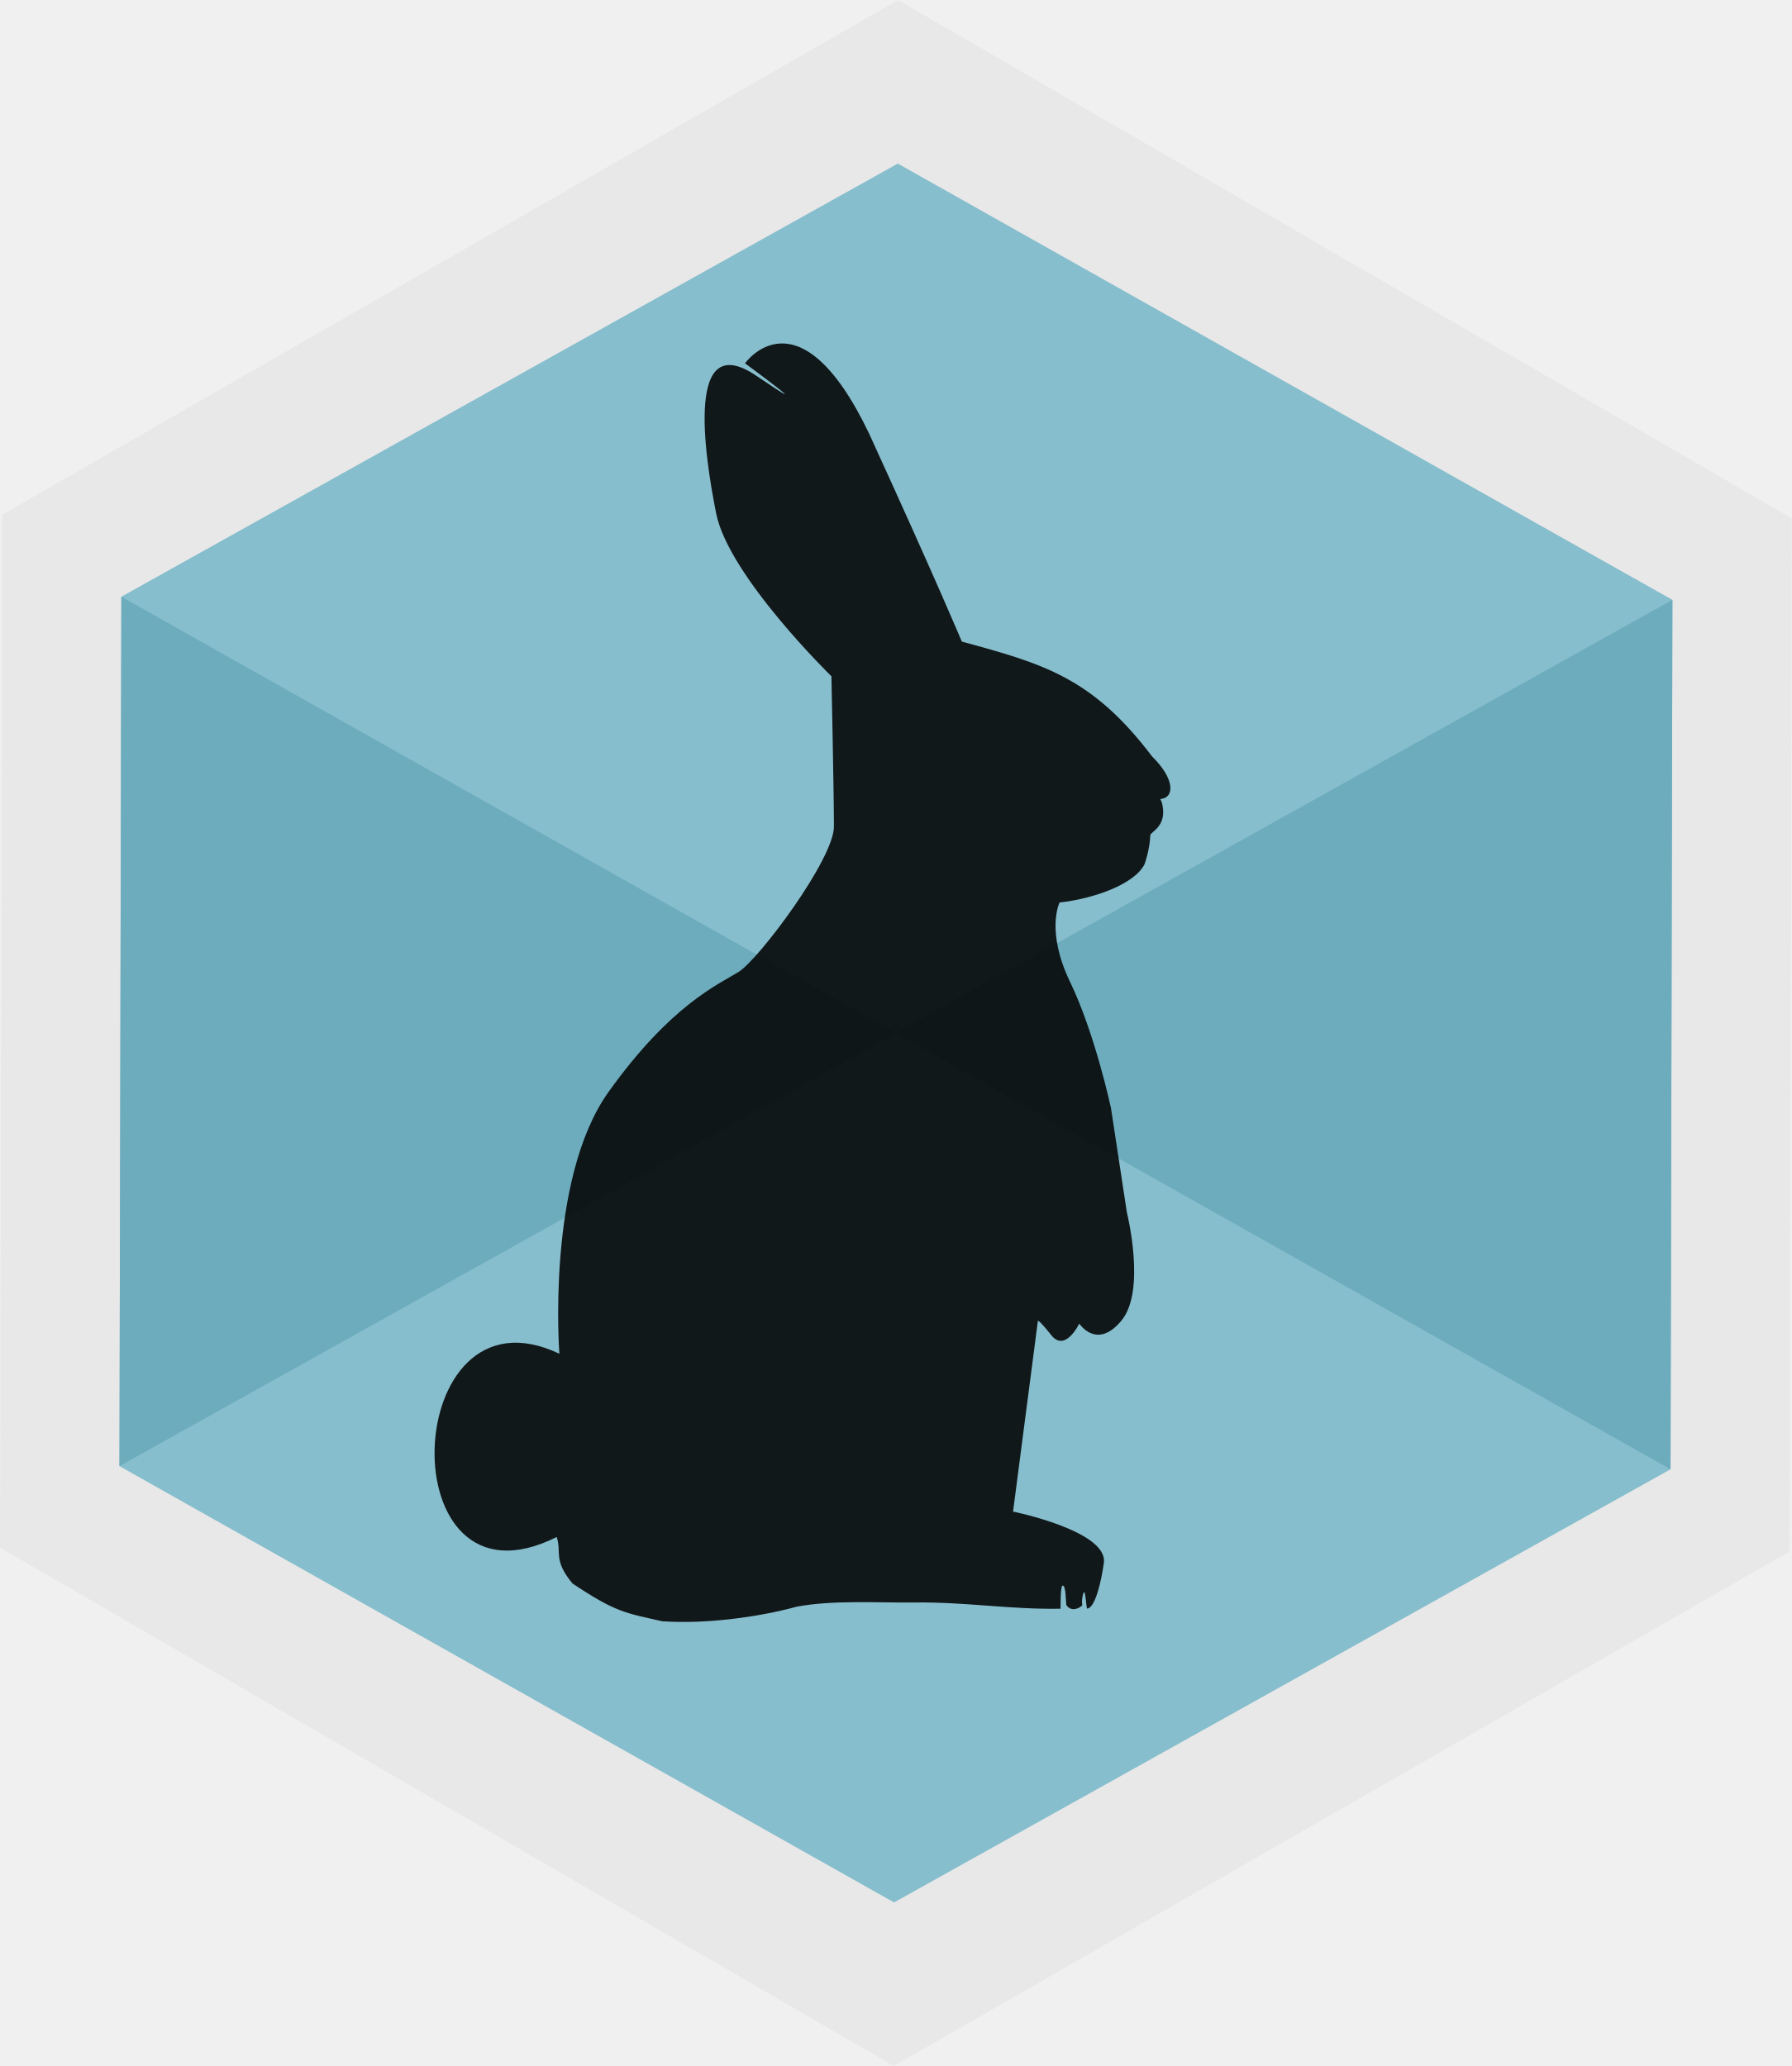
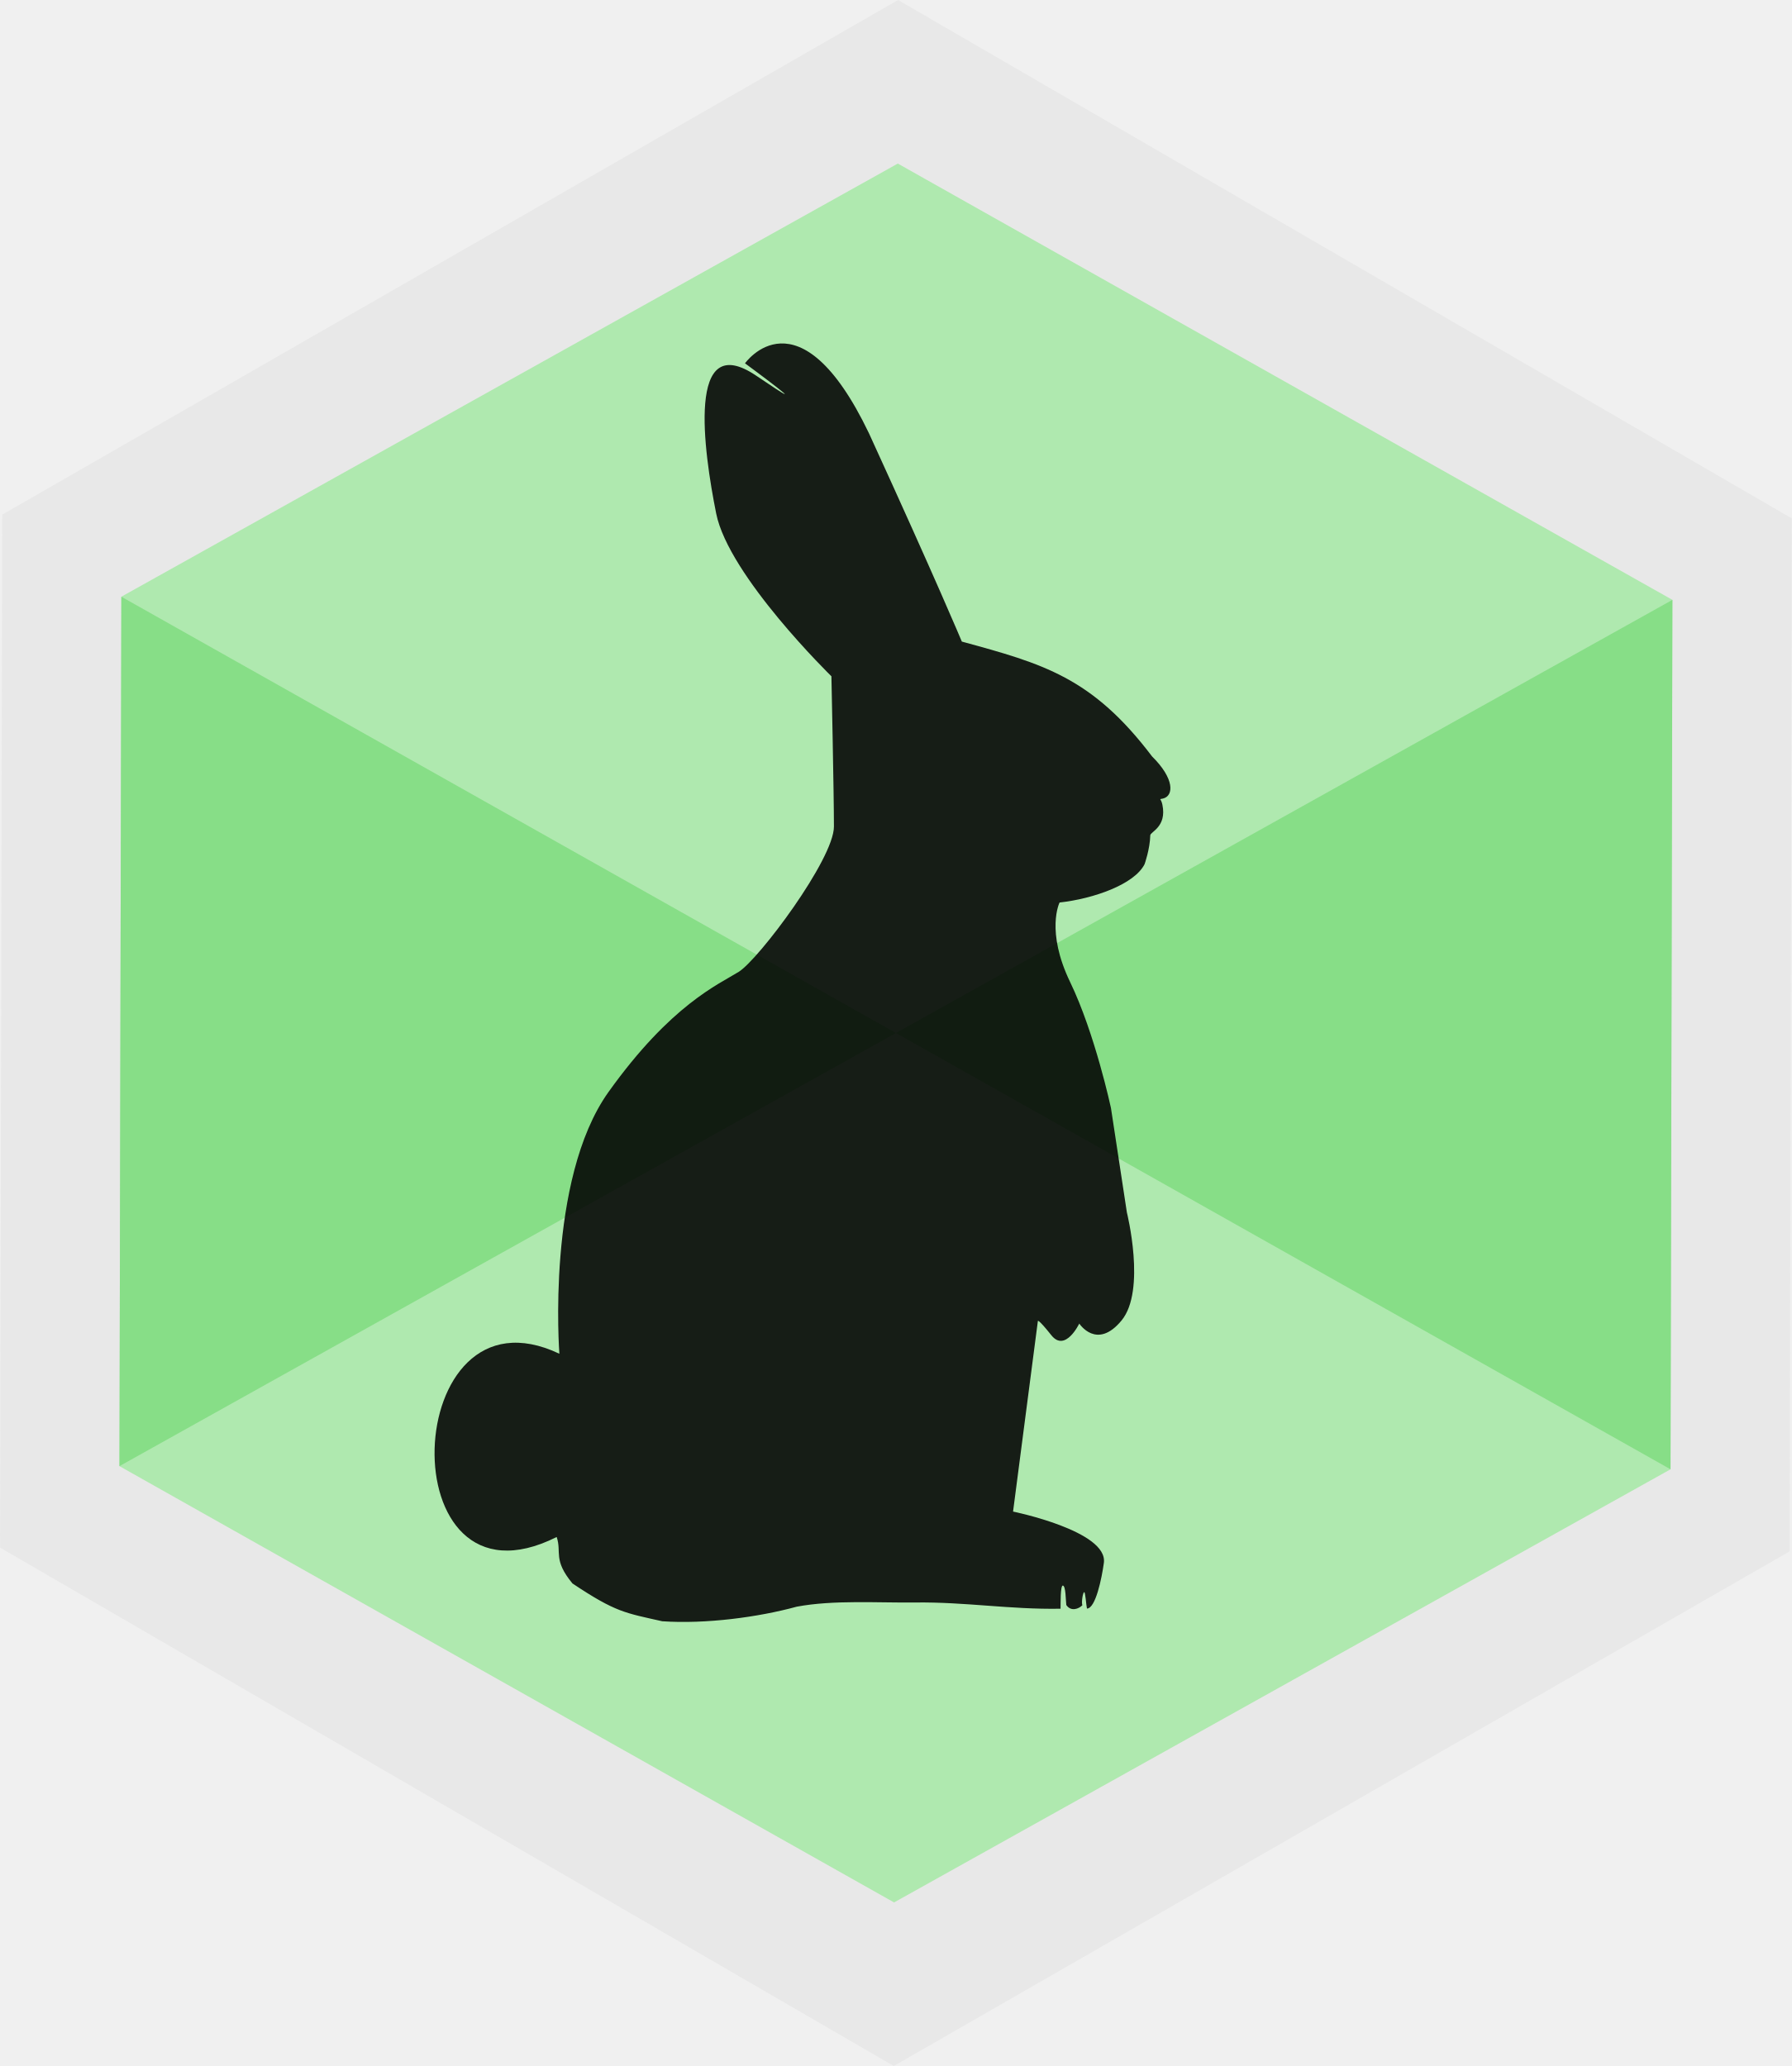
<svg xmlns="http://www.w3.org/2000/svg" width="2.976in" height="3.432in" viewBox="0 0 75.578 87.165" version="1.1" id="svg903">
  <defs id="defs897" />
  <g id="layer1" transform="translate(-66.70226,-102.9817)">
    <g id="g1547" transform="matrix(1.40654,0,0,1.430932,15.34169,-6.766863)" />
+     <g id="g8006" transform="matrix(1.318422,-1.609281,1.609281,1.318422,-372.2593,-72.04749)">
+       <g id="g3118-0-8" transform="matrix(0.2788978,0,0,0.3499144,26.12093,9.755606)" style="fill:none;fill-opacity:1;stroke:#ffffff;stroke-width:1.716;stroke-miterlimit:4;stroke-dasharray:none;stroke-opacity:1">
+         <path id="path3110-0-0" d="m 6.195,158.473 34.249,-21.357 14.741,-0.378 16.631,3.024 20.033,10.205" style="fill:none;fill-opacity:1;stroke:#ffffff;stroke-width:1.716;stroke-linecap:butt;stroke-linejoin:miter;stroke-miterlimit:4;stroke-dasharray:none;stroke-opacity:1" />
+         <path id="path3112-9-3" d="M 71.815,139.762 7.56,116.705" style="fill:none;fill-opacity:1;stroke:#ffffff;stroke-width:1.716;stroke-linecap:butt;stroke-linejoin:miter;stroke-miterlimit:4;stroke-dasharray:none;stroke-opacity:1" />
+         <path id="path3114-4-67" d="M 71.815,139.762 17.765,103.476" style="fill:none;fill-opacity:1;stroke:#ffffff;stroke-width:1.716;stroke-linecap:butt;stroke-linejoin:miter;stroke-miterlimit:4;stroke-dasharray:none;stroke-opacity:1" />
+         <path id="path3116-2-7" d="M 71.815,139.762 32.506,91.759" style="fill:none;fill-opacity:1;stroke:#ffffff;stroke-width:1.716;stroke-linecap:butt;stroke-linejoin:miter;stroke-miterlimit:4;stroke-dasharray:none;stroke-opacity:1" />
+       </g>
+       <path style="fill:#ffffff;fill-opacity:1;stroke:none;stroke-width:0.536;stroke-miterlimit:4;stroke-dasharray:none;stroke-opacity:1" id="path3120-3-7" d="M 54.145,50.465 42.797,45.867 52.453,38.338 Z" transform="matrix(0.05615832,-0.1530873,0.1530873,0.05615832,21.17771,50.85973)" />
+       <path style="fill:#ffffff;fill-opacity:1;stroke:none;stroke-width:0.536;stroke-miterlimit:4;stroke-dasharray:none;stroke-opacity:1" id="path3122-9-7" d="M 54.145,50.465 42.797,45.867 52.453,38.338 Z" transform="matrix(0.08508404,-0.139105,0.139105,0.08508404,24.44243,44.6224)" />
+       <path style="fill:#ffffff;fill-opacity:1;stroke:none;stroke-width:0.536;stroke-miterlimit:4;stroke-dasharray:none;stroke-opacity:1" id="path3124-8-4" d="M 54.145,50.465 42.797,45.867 52.453,38.338 Z" transform="matrix(-0.00723951,-0.162902,0.162902,-0.00723951,21.14851,58.98299)" />
+       <path style="fill:#ffffff;fill-opacity:1;stroke:none;stroke-width:0.536;stroke-miterlimit:4;stroke-dasharray:none;stroke-opacity:1" id="path3126-9-0" d="M 54.145,50.465 42.797,45.867 52.453,38.338 Z" transform="matrix(-0.1410126,-0.08188374,0.08188374,-0.1410126,30.9492,75.82353)" />
+     </g>
    <path d="M 142.189,168.435 104.4,190.147 66.702,168.276 l 0.091,-43.582 37.789,-21.712 37.698,21.87 z" id="path1827-6-9-1-4" style="fill:#e8e8e8;fill-opacity:1;stroke:none;stroke-width:0.57;stroke-opacity:1" />
-     <path transform="matrix(0.8667281,0,0,0.8416625,50.37416,98.53529)" d="M 100.136,78.935 62.347,100.647 24.649,78.776 24.741,35.194 62.53,13.482 100.228,35.352 Z" id="path1827-0-0-0-3-6" style="fill:#87becd;fill-opacity:1;stroke:none;stroke-width:0.57;stroke-opacity:1" />
+     <path transform="matrix(0.8667281,0,0,0.8416625,50.37416,98.53529)" d="M 100.136,78.935 62.347,100.647 24.649,78.776 24.741,35.194 62.53,13.482 100.228,35.352 Z" id="path1827-0-0-0-3-6" style="fill:#afe9af;fill-opacity:1;stroke:none;stroke-width:0.57;stroke-opacity:1" />
    <path id="path3787-0-6" d="m 104.571,125.304 -7.261,20.031 -0.472,7.56 -5.748,19.202 26.963,-3e-5 -6.379,-26.951 z" style="fill:none;fill-opacity:1;stroke:none;stroke-width:0.265px;stroke-linecap:butt;stroke-linejoin:miter;stroke-opacity:1" />
-     <path id="path8716-1" d="m 71.818,128.157 65.347,36.815 0.079,-36.682 -65.506,36.548 z" style="fill:#6cacbd;fill-opacity:1;stroke:none;stroke-width:0.265px;stroke-linecap:butt;stroke-linejoin:miter;stroke-opacity:1" />
+     <path id="path8716-1" d="m 71.818,128.157 65.347,36.815 0.079,-36.682 -65.506,36.548 z" style="fill:#87de87;fill-opacity:1;stroke:none;stroke-width:0.265px;stroke-linecap:butt;stroke-linejoin:miter;stroke-opacity:1" />
    <path id="path8793-3" d="m 90.295,160.097 c 0,0 -0.57,-7.343 2.071,-11.042 2.642,-3.698 4.649,-4.544 5.495,-5.072 0.845,-0.528 4.015,-4.755 4.015,-6.129 0,-1.374 -0.106,-6.34 -0.106,-6.34 v 0 c 0,0 -4.332,-4.227 -4.861,-6.868 -0.528,-2.642 -1.268,-7.819 1.691,-5.812 2.959,2.008 -0.475,-0.524 -0.475,-0.524 0,0 2.273,-3.217 5.23,2.955 2.853,6.234 3.916,8.785 3.916,8.785 3.436,0.938 5.497,1.507 8.025,4.846 0.951,0.937 0.922,1.662 0.462,1.776 -0.203,0.05 -0.088,-0.039 -0.026,0.264 0.192,0.933 -0.508,1.138 -0.512,1.288 -0.013,0.582 -0.24,1.217 -0.24,1.217 -0.429,0.853 -2.149,1.458 -3.586,1.618 0,0 -0.598,1.195 0.448,3.362 1.046,2.167 1.719,5.305 1.719,5.305 l 0.672,4.408 c 0,0 0.822,3.288 -0.224,4.558 -1.046,1.271 -1.784,0.131 -1.784,0.131 0,0 -0.588,1.232 -1.177,0.494 -0.588,-0.738 -0.57,-0.598 -0.57,-0.598 l -1.046,8.036 c 0,0 4.015,0.819 3.83,2.166 -0.09,0.66 -0.35,1.924 -0.713,1.926 -0.034,-0.143 -0.067,-0.707 -0.117,-0.691 -0.053,0.003 -0.123,0.413 -0.078,0.552 -0.147,0.15 -0.476,0.282 -0.676,-0.01 -0.027,-0.214 -0.019,-0.806 -0.148,-0.822 -0.106,0.016 -0.089,0.764 -0.095,0.978 -2.149,0.037 -3.988,-0.289 -6.139,-0.263 -1.552,0.019 -3.438,-0.115 -4.989,0.177 -1.611,0.442 -3.835,0.741 -5.673,0.615 -1.567,-0.354 -1.956,-0.373 -3.787,-1.595 -0.833,-1.008 -0.445,-1.307 -0.666,-1.96 -7.137,3.586 -6.632,-10.939 0.115,-7.731 z" style="fill:#000000;fill-opacity:0.874;stroke:none;stroke-width:0.105px;stroke-linecap:butt;stroke-linejoin:miter;stroke-opacity:0.695" />
  </g>
</svg>
